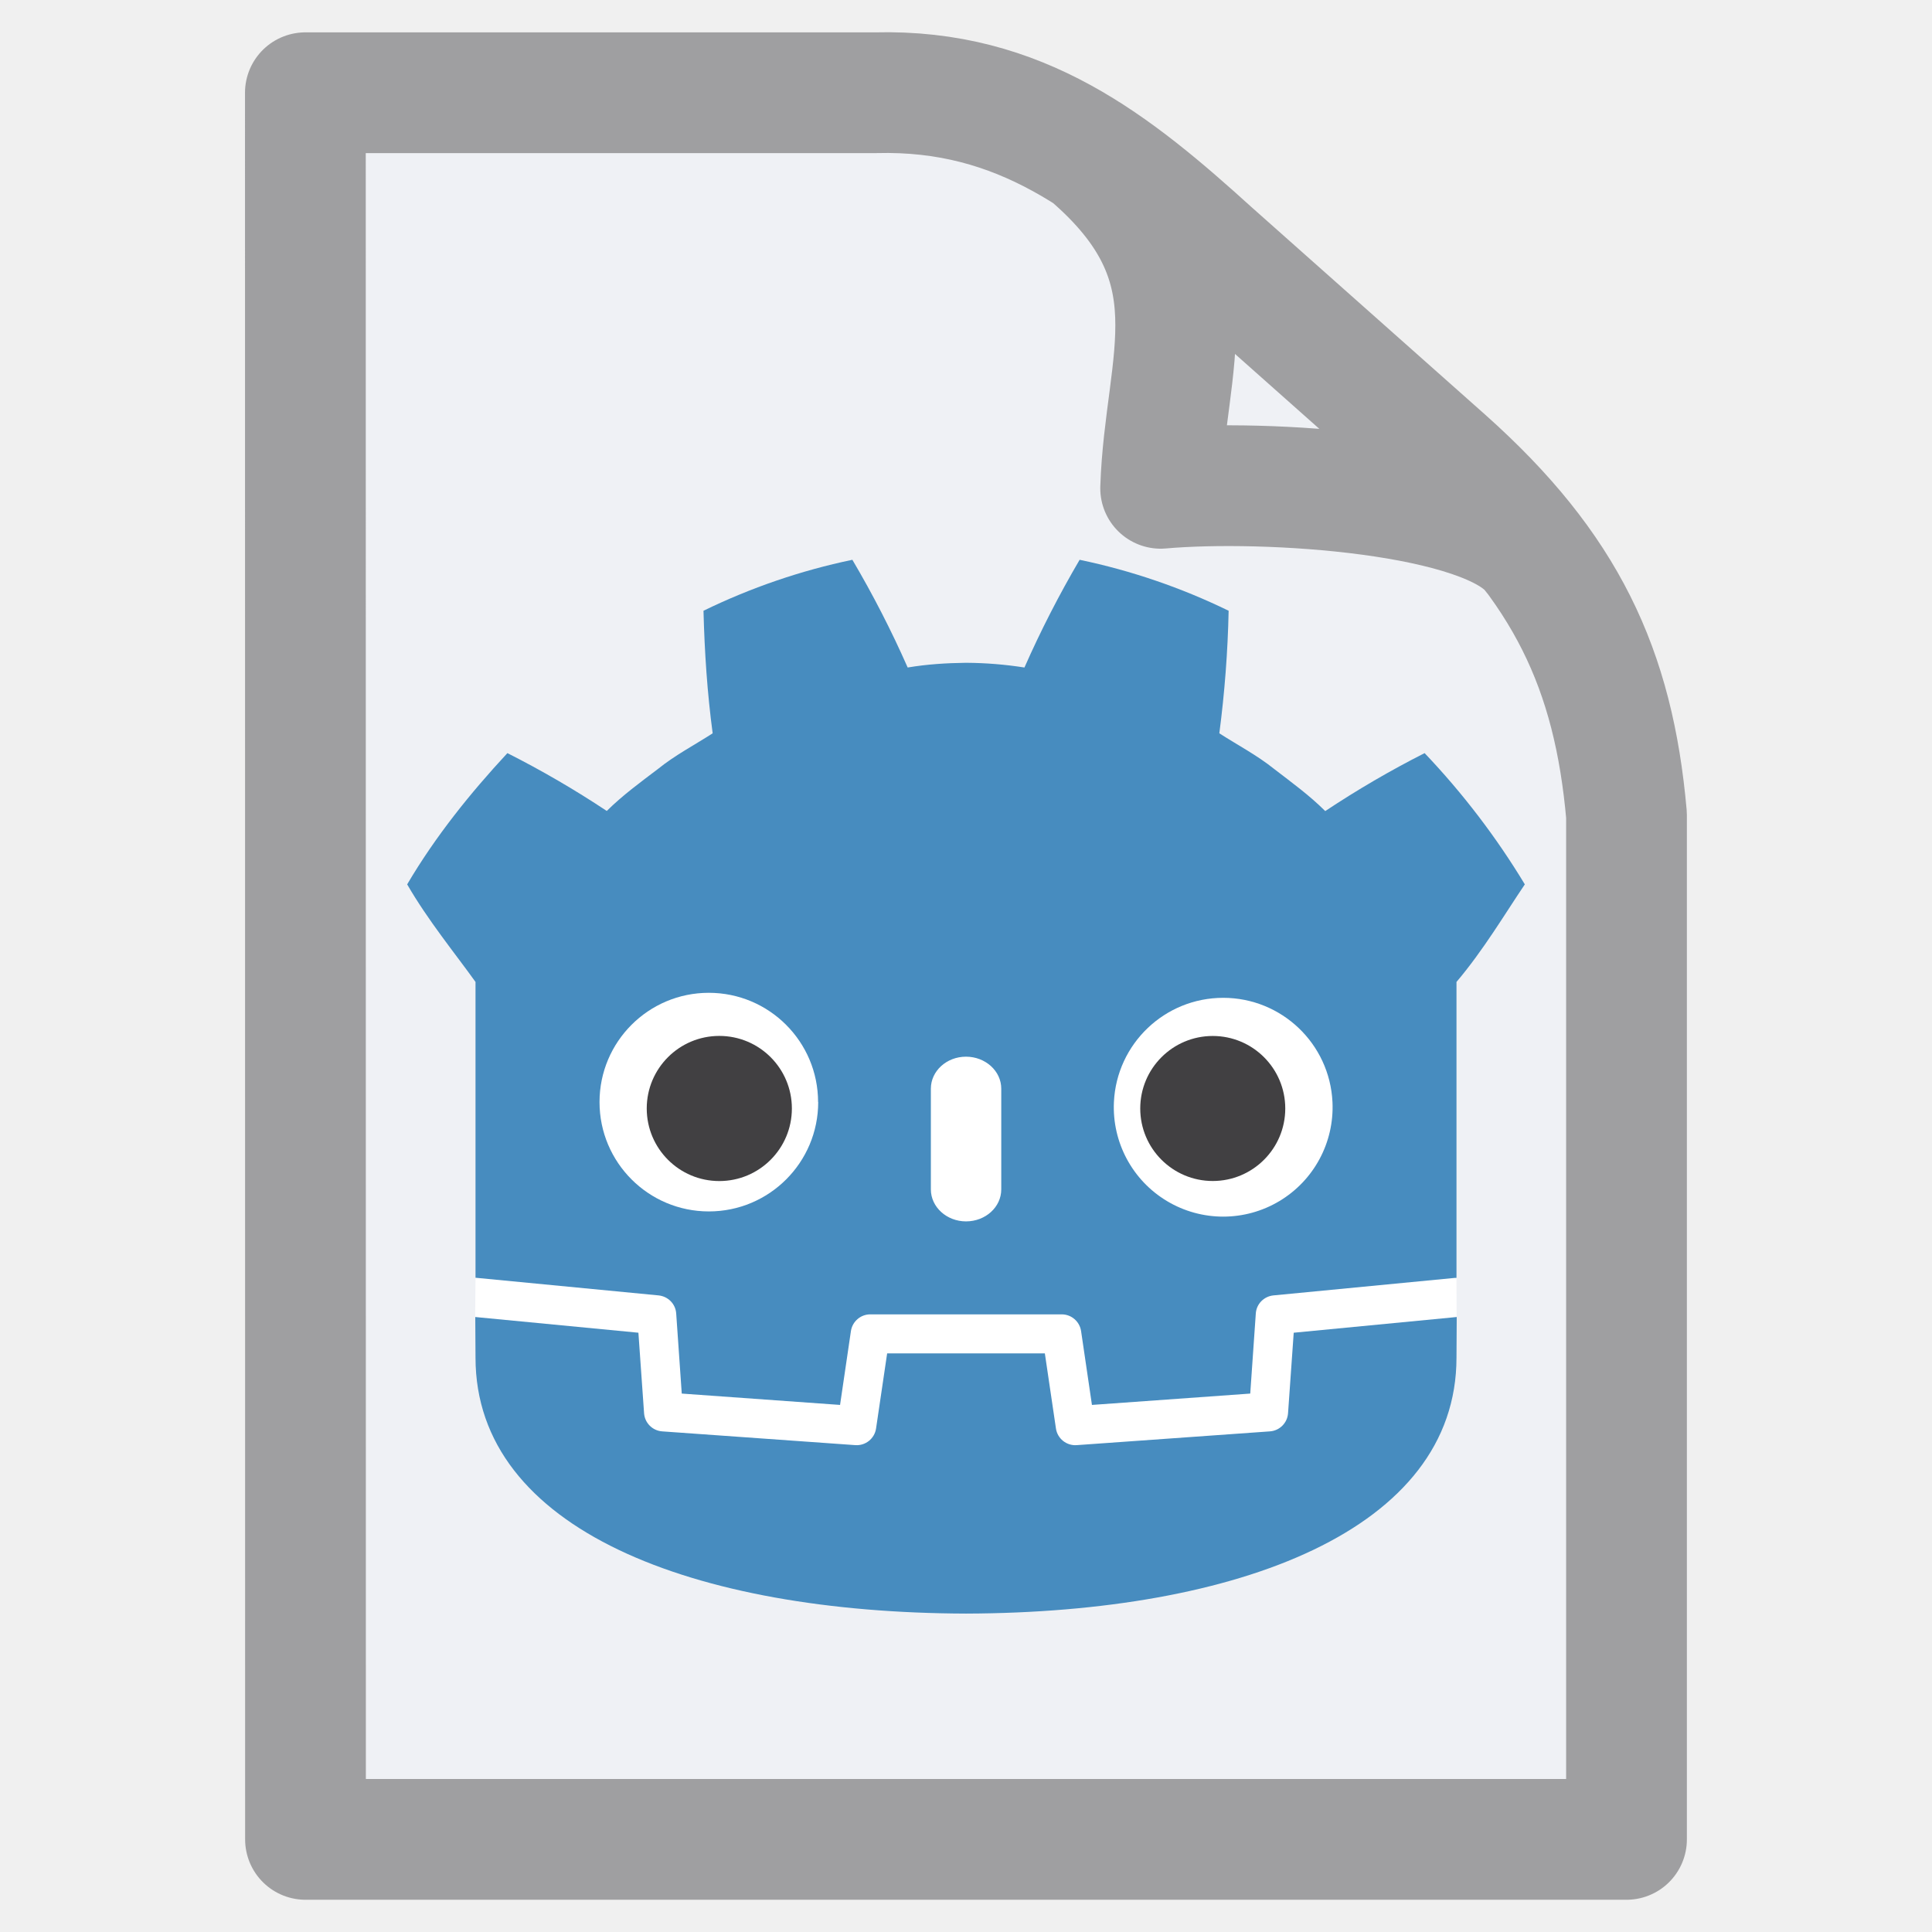
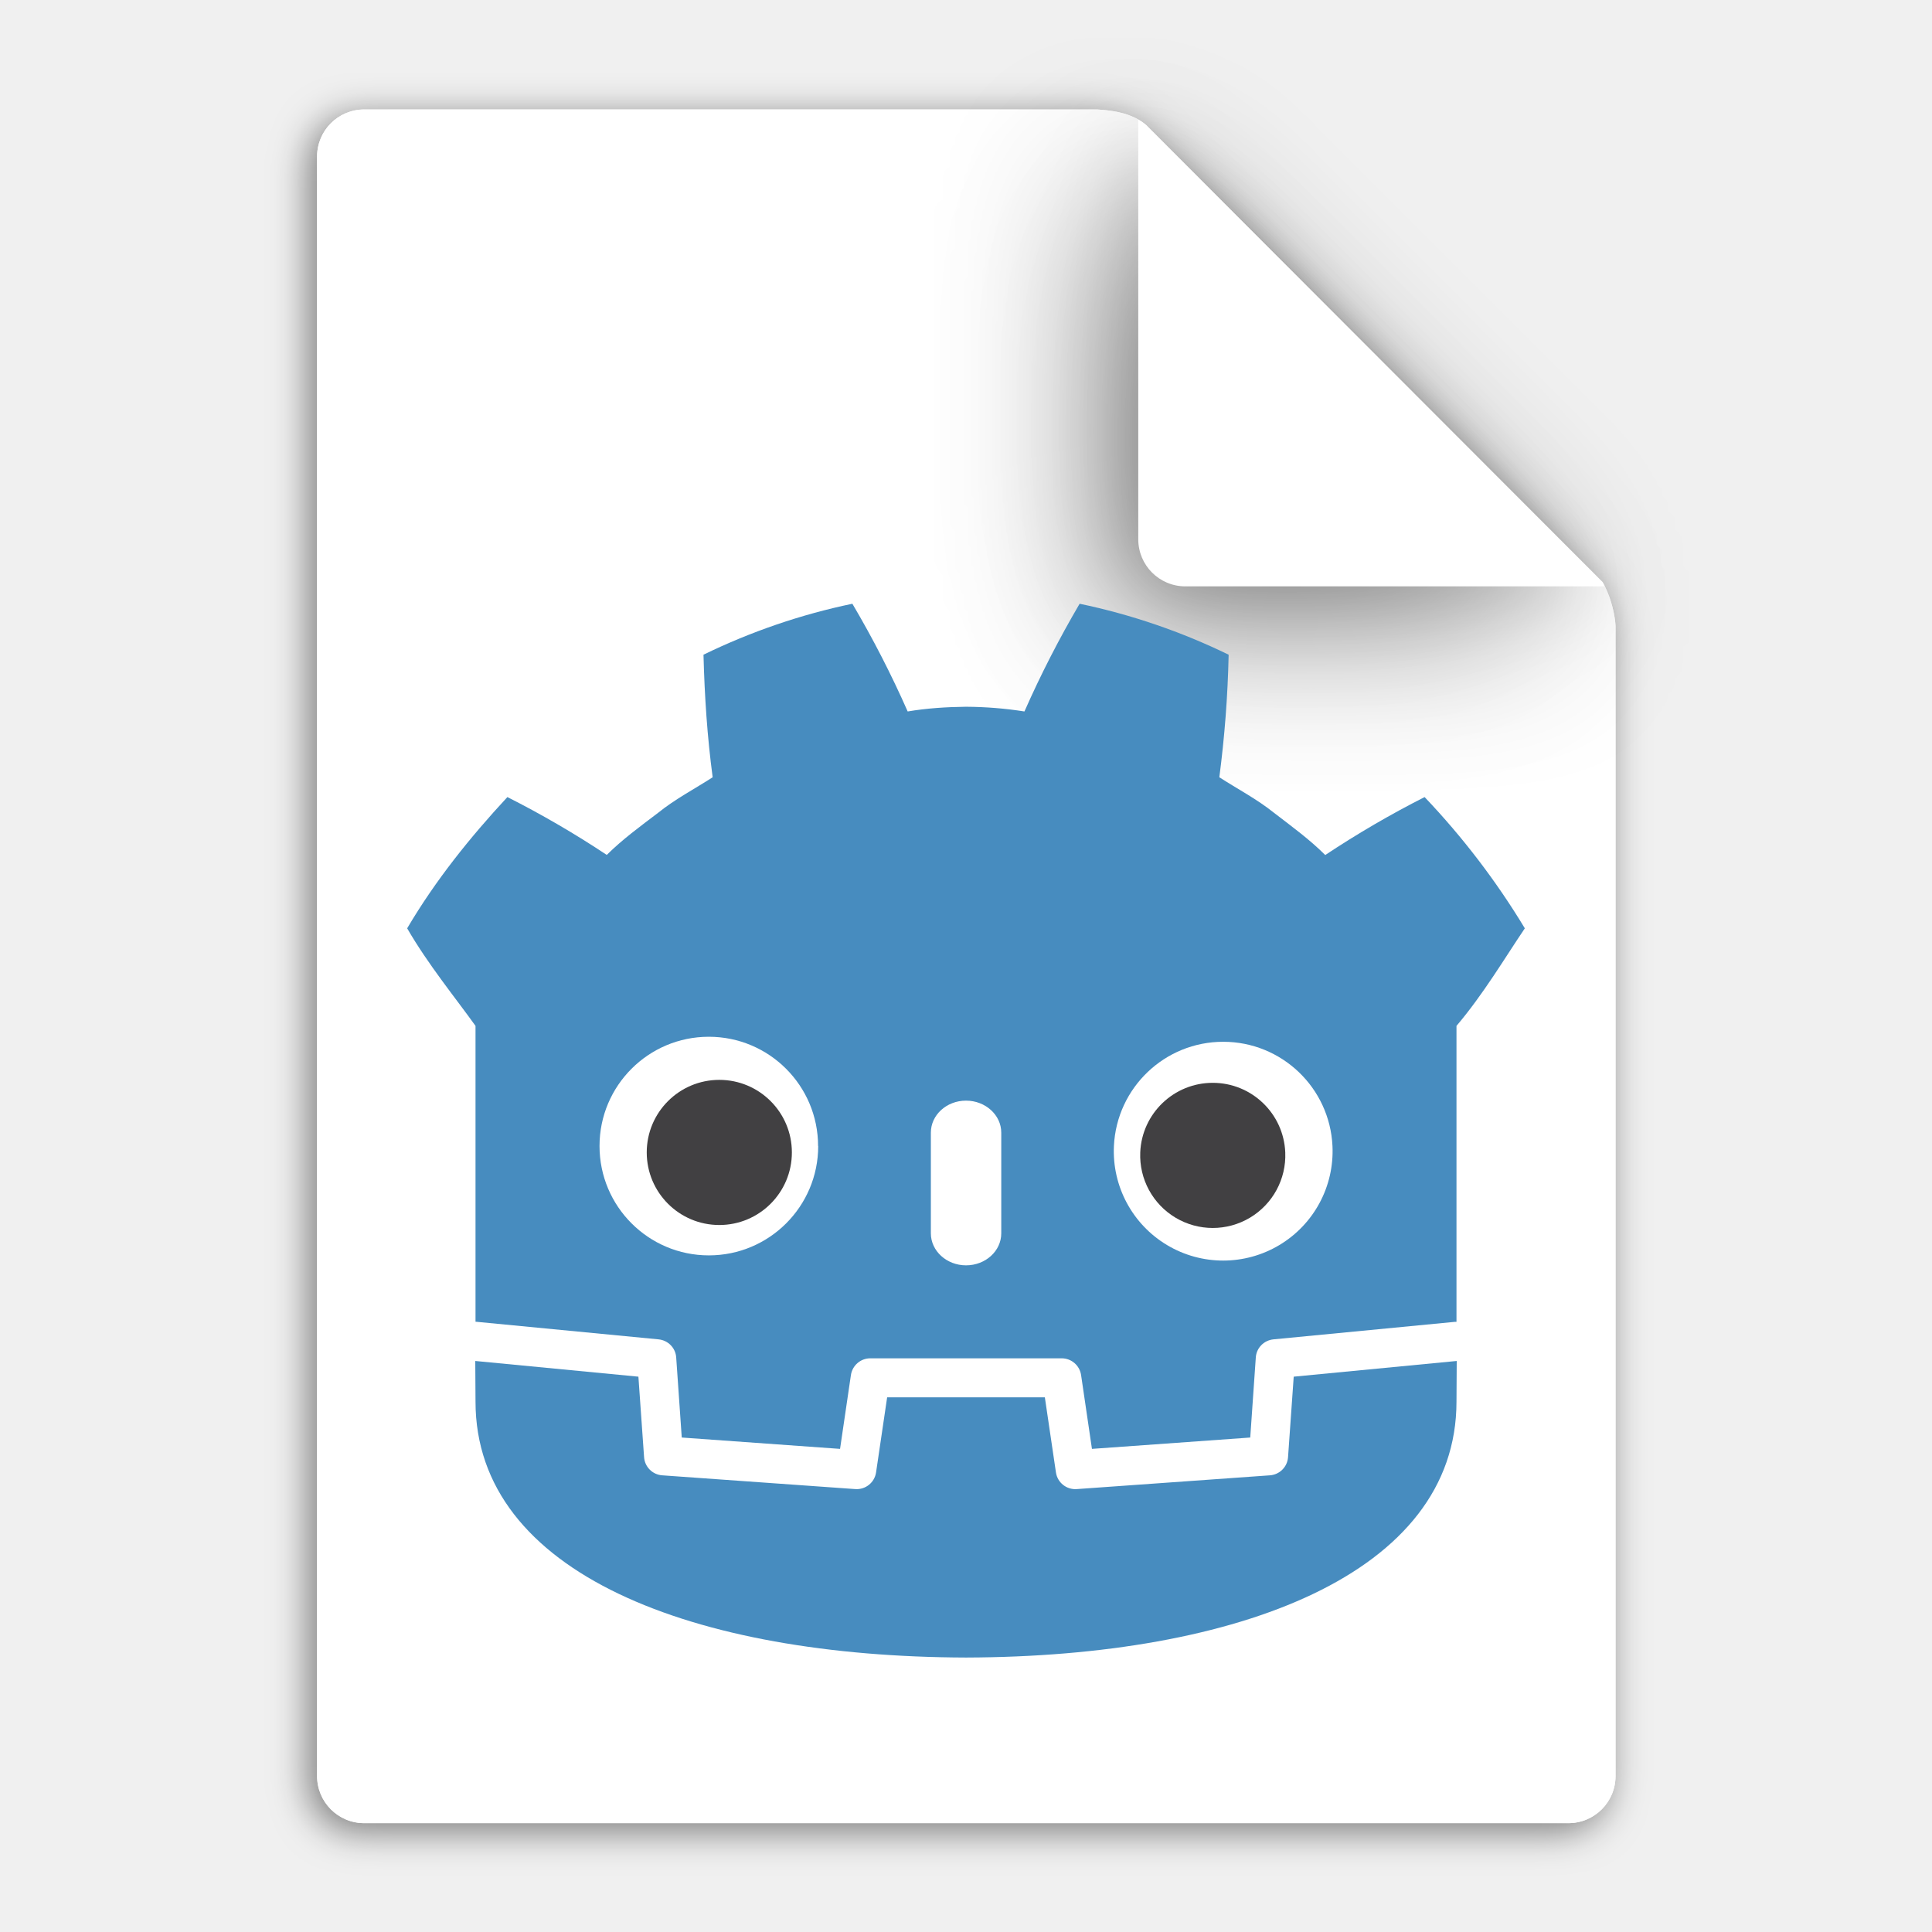
<svg xmlns="http://www.w3.org/2000/svg" width="16" height="16">
-   <path fill="#eff1f5" stroke="#9f9fa1" stroke-linecap="round" stroke-linejoin="round" d="m12.698 4.59c-.368-.508-2.218-.623-3.086-.546.034-1.064.492-1.839-.593-2.766m-6.49-.51h4.721c1.205-.032 1.977.591 2.788 1.326l1.932 1.716c.998.89 1.393 1.729 1.5 2.94v8.483h-10.94z" />
+   <defs>
+     <filter id="a" width="1.076" height="1.057" x="-.041" y="-.026" color-interpolation-filters="sRGB">
+       <feFlood flood-color="#000" flood-opacity=".502" result="flood" />
+       <feGaussianBlur in="SourceGraphic" result="blur" stdDeviation="10" />
+       <feOffset dx="-4" dy="4" in="blur" result="offset" />
+       <feComposite in="flood" in2="offset" operator="in" result="comp1" />
+       <feComposite in="SourceGraphic" in2="comp1" result="comp2" />
+     </filter>
+     <filter id="b" width="2.262" height="2.261" x="-.68" y="-.582" color-interpolation-filters="sRGB">
+       <feFlood flood-color="#000" flood-opacity=".4" result="flood" />
+       <feGaussianBlur in="SourceGraphic" result="blur" stdDeviation="40" />
+       <feOffset dx="-20" dy="20" in="blur" result="offset" />
+       <feComposite in="flood" in2="offset" operator="in" result="comp1" />
+       <feComposite in="SourceGraphic" in2="comp1" result="fbSourceGraphic" />
+       <feColorMatrix in="fbSourceGraphic" result="fbSourceGraphicAlpha" values="0 0 0 -1 0 0 0 0 -1 0 0 0 0 -1 0 0 0 0 1 0" />
+       <feFlood flood-color="#000" flood-opacity=".2" result="flood" />
+       <feGaussianBlur in="fbSourceGraphic" result="blur" stdDeviation="20" />
+       <feOffset dx="-4" dy="4" in="blur" result="offset" />
+       <feComposite in="flood" in2="offset" operator="in" result="comp1" />
+       <feComposite in="fbSourceGraphic" in2="comp1" result="comp2" />
+     </filter>
+   </defs>
+   <path fill="#fff" d="m 193,58 c -13.85,-6.8e-5 -25,11.15 -25,25 v 858 c 0,13.85 11.15,25 25,25 h 638 c 13.85,0 25,-11.15 25,-25 0,0 -0.004,-609.403 -0.006,-609.404 -0.011,-0.54 -0.49,-11.635 -6.799,-23.109 L 727.166,186.282 607.137,66.078 C 600.033,60.162 590.478,58.524 581.41,58.002 Z" filter="url(#a)" transform="scale(.01563)" />
+   <path fill="#fff" d="m 603.107,63.297 c -6.476,-3.684 -14.251,-4.866 -21.697,-5.295 L 193,58 c -13.85,-6.8e-5 -25,11.15 -25,25 v 858 c 0,13.85 11.15,25 25,25 h 638 c 13.85,0 25,-11.15 25,-25 0,0 -0.004,-609.403 -0.006,-609.404 -0.011,-0.505 -0.431,-10.253 -5.654,-20.904 H 628.107 c -13.85,0 -25,-11.15 -25,-25 z" transform="scale(.01563)" />
+   <path fill="#fff" d="M 603.107,63.297 V 285.691 c 0,13.85 11.15,25 25,25 h 222.232 c -0.359,-0.732 -0.739,-1.468 -1.145,-2.205 L 727.166,186.281 607.137,66.078 c -1.27,-1.058 -2.619,-1.979 -4.029,-2.781 z" filter="url(#b)" transform="scale(.01563)" />
+   <path fill="none" d="M0 0H1024V1024H0z" transform="scale(.01563)" />
  <g stroke-width=".32">
-     <path fill="#fff" d="m12.062 10.583s-.014-.083-.022-.082l-1.502.145a.244.244 0 0 0 -.22.226l-.042.592-1.162.083-.079-.536a.246.246 0 0 0 -.242-.21h-1.585c-.12 0-.225.09-.243.21l-.079.536-1.162-.083-.041-.592a.244.244 0 0 0 -.22-.226l-1.505-.146c-.007-.001-.013.082-.02.082l-.003.325 1.273.205.042.597c.008.12.105.218.226.227l1.6.114h.019c.12 0 .224-.089.242-.208l.081-.552h1.163l.08.552a.246.246 0 0 0 .26.208l1.601-.114a.246.246 0 0 0 .227-.227l.042-.597 1.272-.206z" />
-     <path fill="#478cbf" d="m3.938 8.132v2.45l.013.001 1.503.145c.079.008.141.071.146.15l.046.663 1.311.094.09-.612c.012-.079.08-.138.16-.138h1.586c.08 0.0.148.059.16.138l.09.612 1.311-.094.046-.663c.005-.079.067-.142.146-.15l1.502-.145h.014v-2.451c.221-.26.403-.567.566-.808-.236-.391-.515-.756-.83-1.087-.284.144-.558.304-.823.48-.13-.13-.278-.237-.422-.348-.143-.115-.303-.198-.455-.296.044-.337.07-.676.077-1.015-.392-.191-.807-.333-1.234-.422-.169.288-.322.586-.457.892-.159-.025-.319-.038-.48-.039h-.004-.003c-.16.002-.32.012-.48.039-.135-.306-.288-.604-.458-.892-.427.089-.841.231-1.233.422.009.346.031.678.076 1.015-.152.098-.312.181-.454.296-.145.11-.292.217-.423.347-.265-.176-.54-.336-.823-.479-.307.331-.595.688-.83 1.087.172.298.397.572.566.808z" />
-     <path fill="#478cbf" d="m10.714 11.037-.047.667a.162.162 0 0 1 -.15.15l-1.6.114a.162.162 0 0 1 -.172-.137l-.092-.623h-1.306l-.092.623a.162.162 0 0 1 -.171.137l-1.6-.114a.162.162 0 0 1 -.15-.15l-.047-.667-1.351-.13.002.336c0 1.427 1.81 2.113 4.06 2.12h.005c2.25-.007 4.059-.693 4.059-2.12l.002-.336z" />
-     <path fill="#fff" d="m6.776 9.127a.905.905 0 1 1 -1.811 0 .905.905 0 0 1 1.81 0" />
-     <path fill="#414042" d="m6.558 9.18a.6.6 0 1 1 -1.202 0 .6.6 0 0 1 1.202 0" />
-     <path fill="#fff" d="m8 10.115c-.16 0-.291-.119-.291-.265v-.834c0-.146.13-.265.291-.265s.292.119.292.265v.834c0 .146-.13.265-.292.265m1.225-.988a.906.906 0 1 0 1.81 0 .906.906 0 0 0 -1.81 0" />
-     <path fill="#414042" d="m9.443 9.18a.6.6 0 1 0 1.201 0 .6.6 0 0 0 -1.201 0" />
+     <path fill="#fff" d="m 12.062,10.583 c 0,0 -0.014,-0.083 -0.022,-0.082 l -1.502,0.145 a 0.244,0.244 0 0 0 -0.22,0.226 L 10.276,11.464 9.114,11.547 9.035,11.011 A 0.246,0.246 0 0 0 8.793,10.801 H 7.208 c -0.12,0 -0.225,0.09 -0.243,0.21 L 6.886,11.547 5.724,11.464 5.683,10.872 A 0.244,0.244 0 0 0 5.463,10.646 L 3.958,10.5 c -0.007,-10e-4 -0.013,0.082 -0.02,0.082 l -0.003,0.325 1.273,0.205 0.042,0.597 c 0.008,0.12 0.105,0.218 0.226,0.227 l 1.6,0.114 h 0.019 c 0.12,0 0.224,-0.089 0.242,-0.208 L 7.418,11.29 h 1.163 l 0.08,0.552 a 0.246,0.246 0 0 0 0.26,0.208 l 1.601,-0.114 a 0.246,0.246 0 0 0 0.227,-0.227 l 0.042,-0.597 1.272,-0.206 z" transform="translate(0 .364)" />
+     <path fill="#478cbf" d="m 3.938,8.132 v 2.45 l 0.013,10e-4 1.503,0.145 c 0.079,0.008 0.141,0.071 0.146,0.15 l 0.046,0.663 1.311,0.094 0.09,-0.612 c 0.012,-0.079 0.08,-0.138 0.16,-0.138 h 1.586 c 0.08,1.05e-4 0.148,0.059 0.16,0.138 l 0.09,0.612 1.311,-0.094 0.046,-0.663 c 0.005,-0.079 0.067,-0.142 0.146,-0.15 l 1.502,-0.145 h 0.014 V 8.132 C 12.283,7.872 12.465,7.565 12.628,7.324 12.392,6.933 12.113,6.568 11.798,6.237 11.514,6.381 11.24,6.541 10.975,6.717 10.845,6.587 10.697,6.48 10.553,6.369 10.41,6.254 10.25,6.171 10.098,6.073 10.142,5.736 10.168,5.397 10.175,5.058 9.783,4.867 9.368,4.725 8.941,4.636 8.772,4.924 8.619,5.222 8.484,5.528 8.325,5.503 8.165,5.49 8.004,5.489 H 8 7.997 C 7.837,5.491 7.677,5.501 7.517,5.528 7.382,5.222 7.229,4.924 7.059,4.636 6.632,4.725 6.218,4.867 5.826,5.058 5.835,5.404 5.857,5.736 5.902,6.073 5.75,6.171 5.59,6.254 5.448,6.369 5.303,6.479 5.156,6.586 5.025,6.716 4.76,6.54 4.485,6.38 4.202,6.237 3.895,6.568 3.607,6.925 3.372,7.324 3.544,7.622 3.769,7.896 3.938,8.132 Z" transform="translate(0 .364)" />
+     <path fill="#478cbf" d="m 10.714,11.037 -0.047,0.667 a 0.162,0.162 0 0 1 -0.15,0.15 l -1.6,0.114 A 0.162,0.162 0 0 1 8.745,11.831 L 8.653,11.208 H 7.347 l -0.092,0.623 a 0.162,0.162 0 0 1 -0.171,0.137 l -1.6,-0.114 a 0.162,0.162 0 0 1 -0.15,-0.15 l -0.047,-0.667 -1.351,-0.13 0.002,0.336 c 0,1.427 1.81,2.113 4.06,2.12 h 0.005 c 2.25,-0.007 4.059,-0.693 4.059,-2.12 l 0.002,-0.336 z" transform="translate(0 .364)" />
+     <path fill="#fff" d="m 6.776,9.127 a 0.905,0.905 0 1 1 -1.811,0 0.905,0.905 0 0 1 1.81,0" transform="translate(0 .364)" />
+     <path fill="#414042" d="m 6.558,9.18 a 0.601,0.601 0 1 1 -1.202,0 0.601,0.601 0 0 1 1.202,0" transform="translate(0 .364)" />
+     <path fill="#fff" d="M 8,10.115 C 7.84,10.115 7.709,9.996 7.709,9.85 V 9.016 C 7.709,8.87 7.839,8.751 8,8.751 c 0.161,0 0.292,0.119 0.292,0.265 V 9.85 c 0,0.146 -0.13,0.265 -0.292,0.265 M 9.225,9.127 a 0.906,0.906 0 1 0 1.81,0 0.906,0.906 0 0 0 -1.81,0" transform="translate(0 .364)" />
+     <path fill="#414042" d="m 9.443,9.18 a 0.601,0.601 0 1 0 1.201,0 0.601,0.601 0 0 0 -1.201,0" transform="translate(0 .364)" />
  </g>
</svg>
